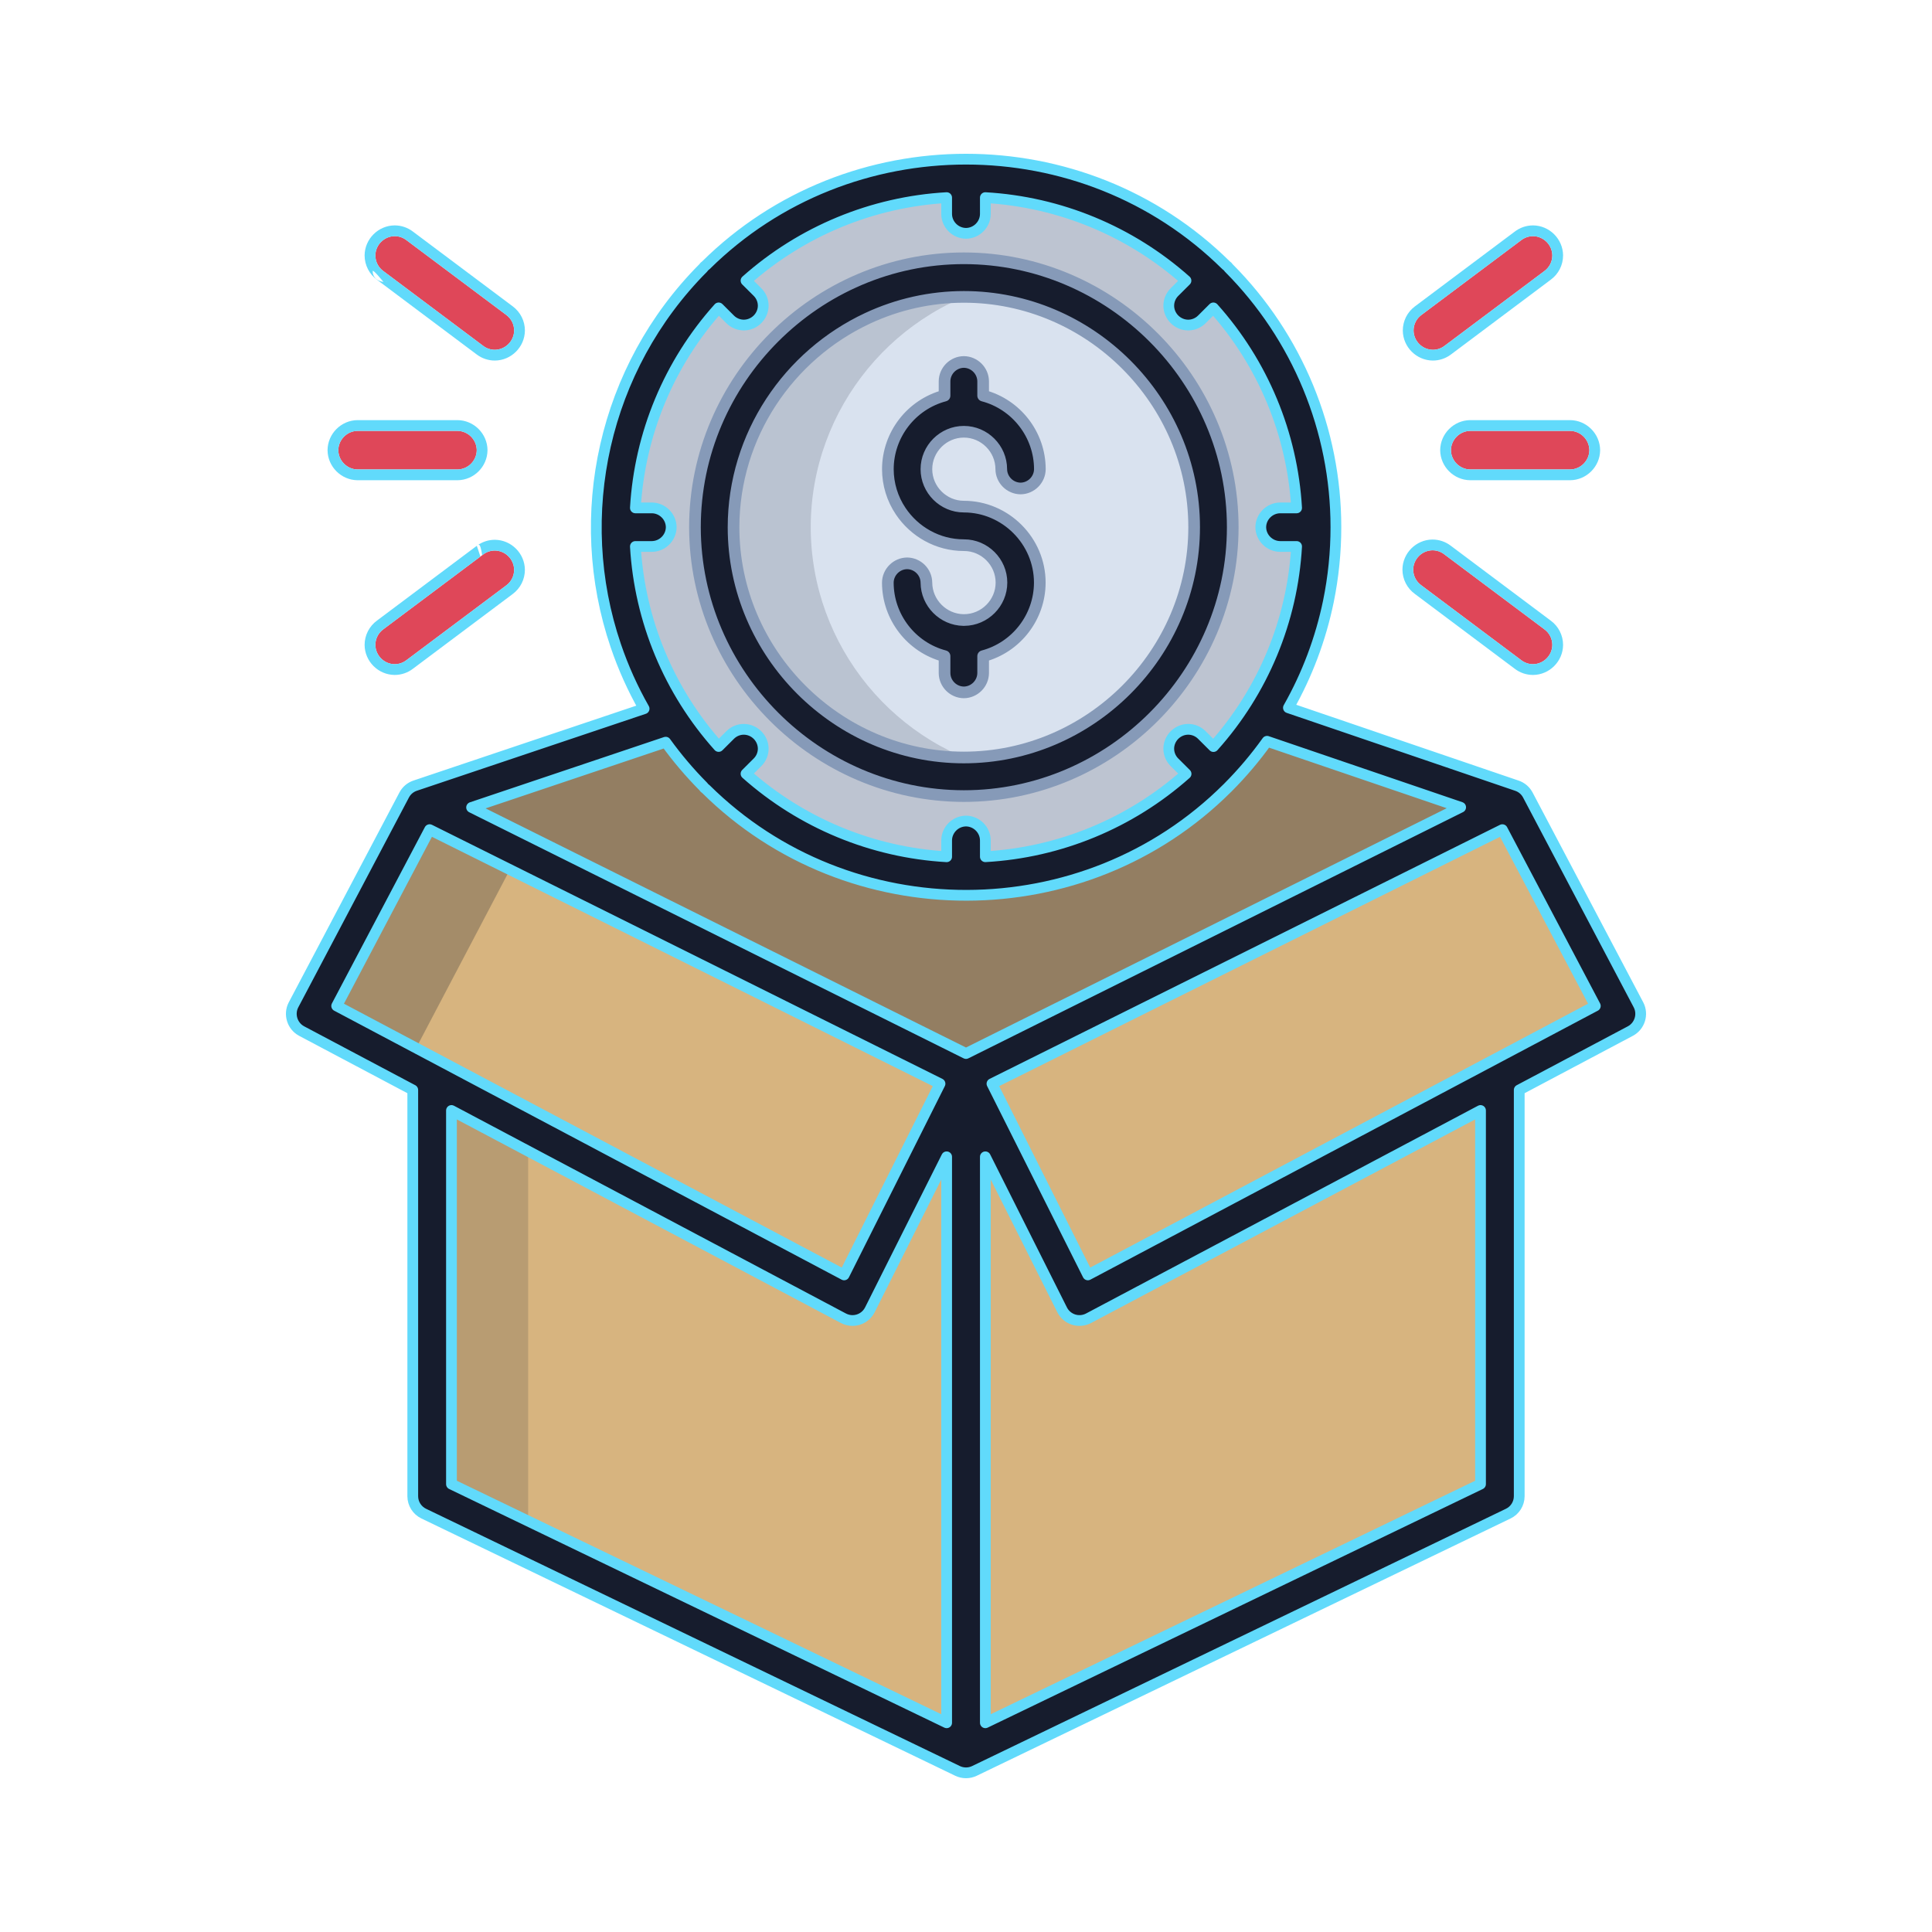
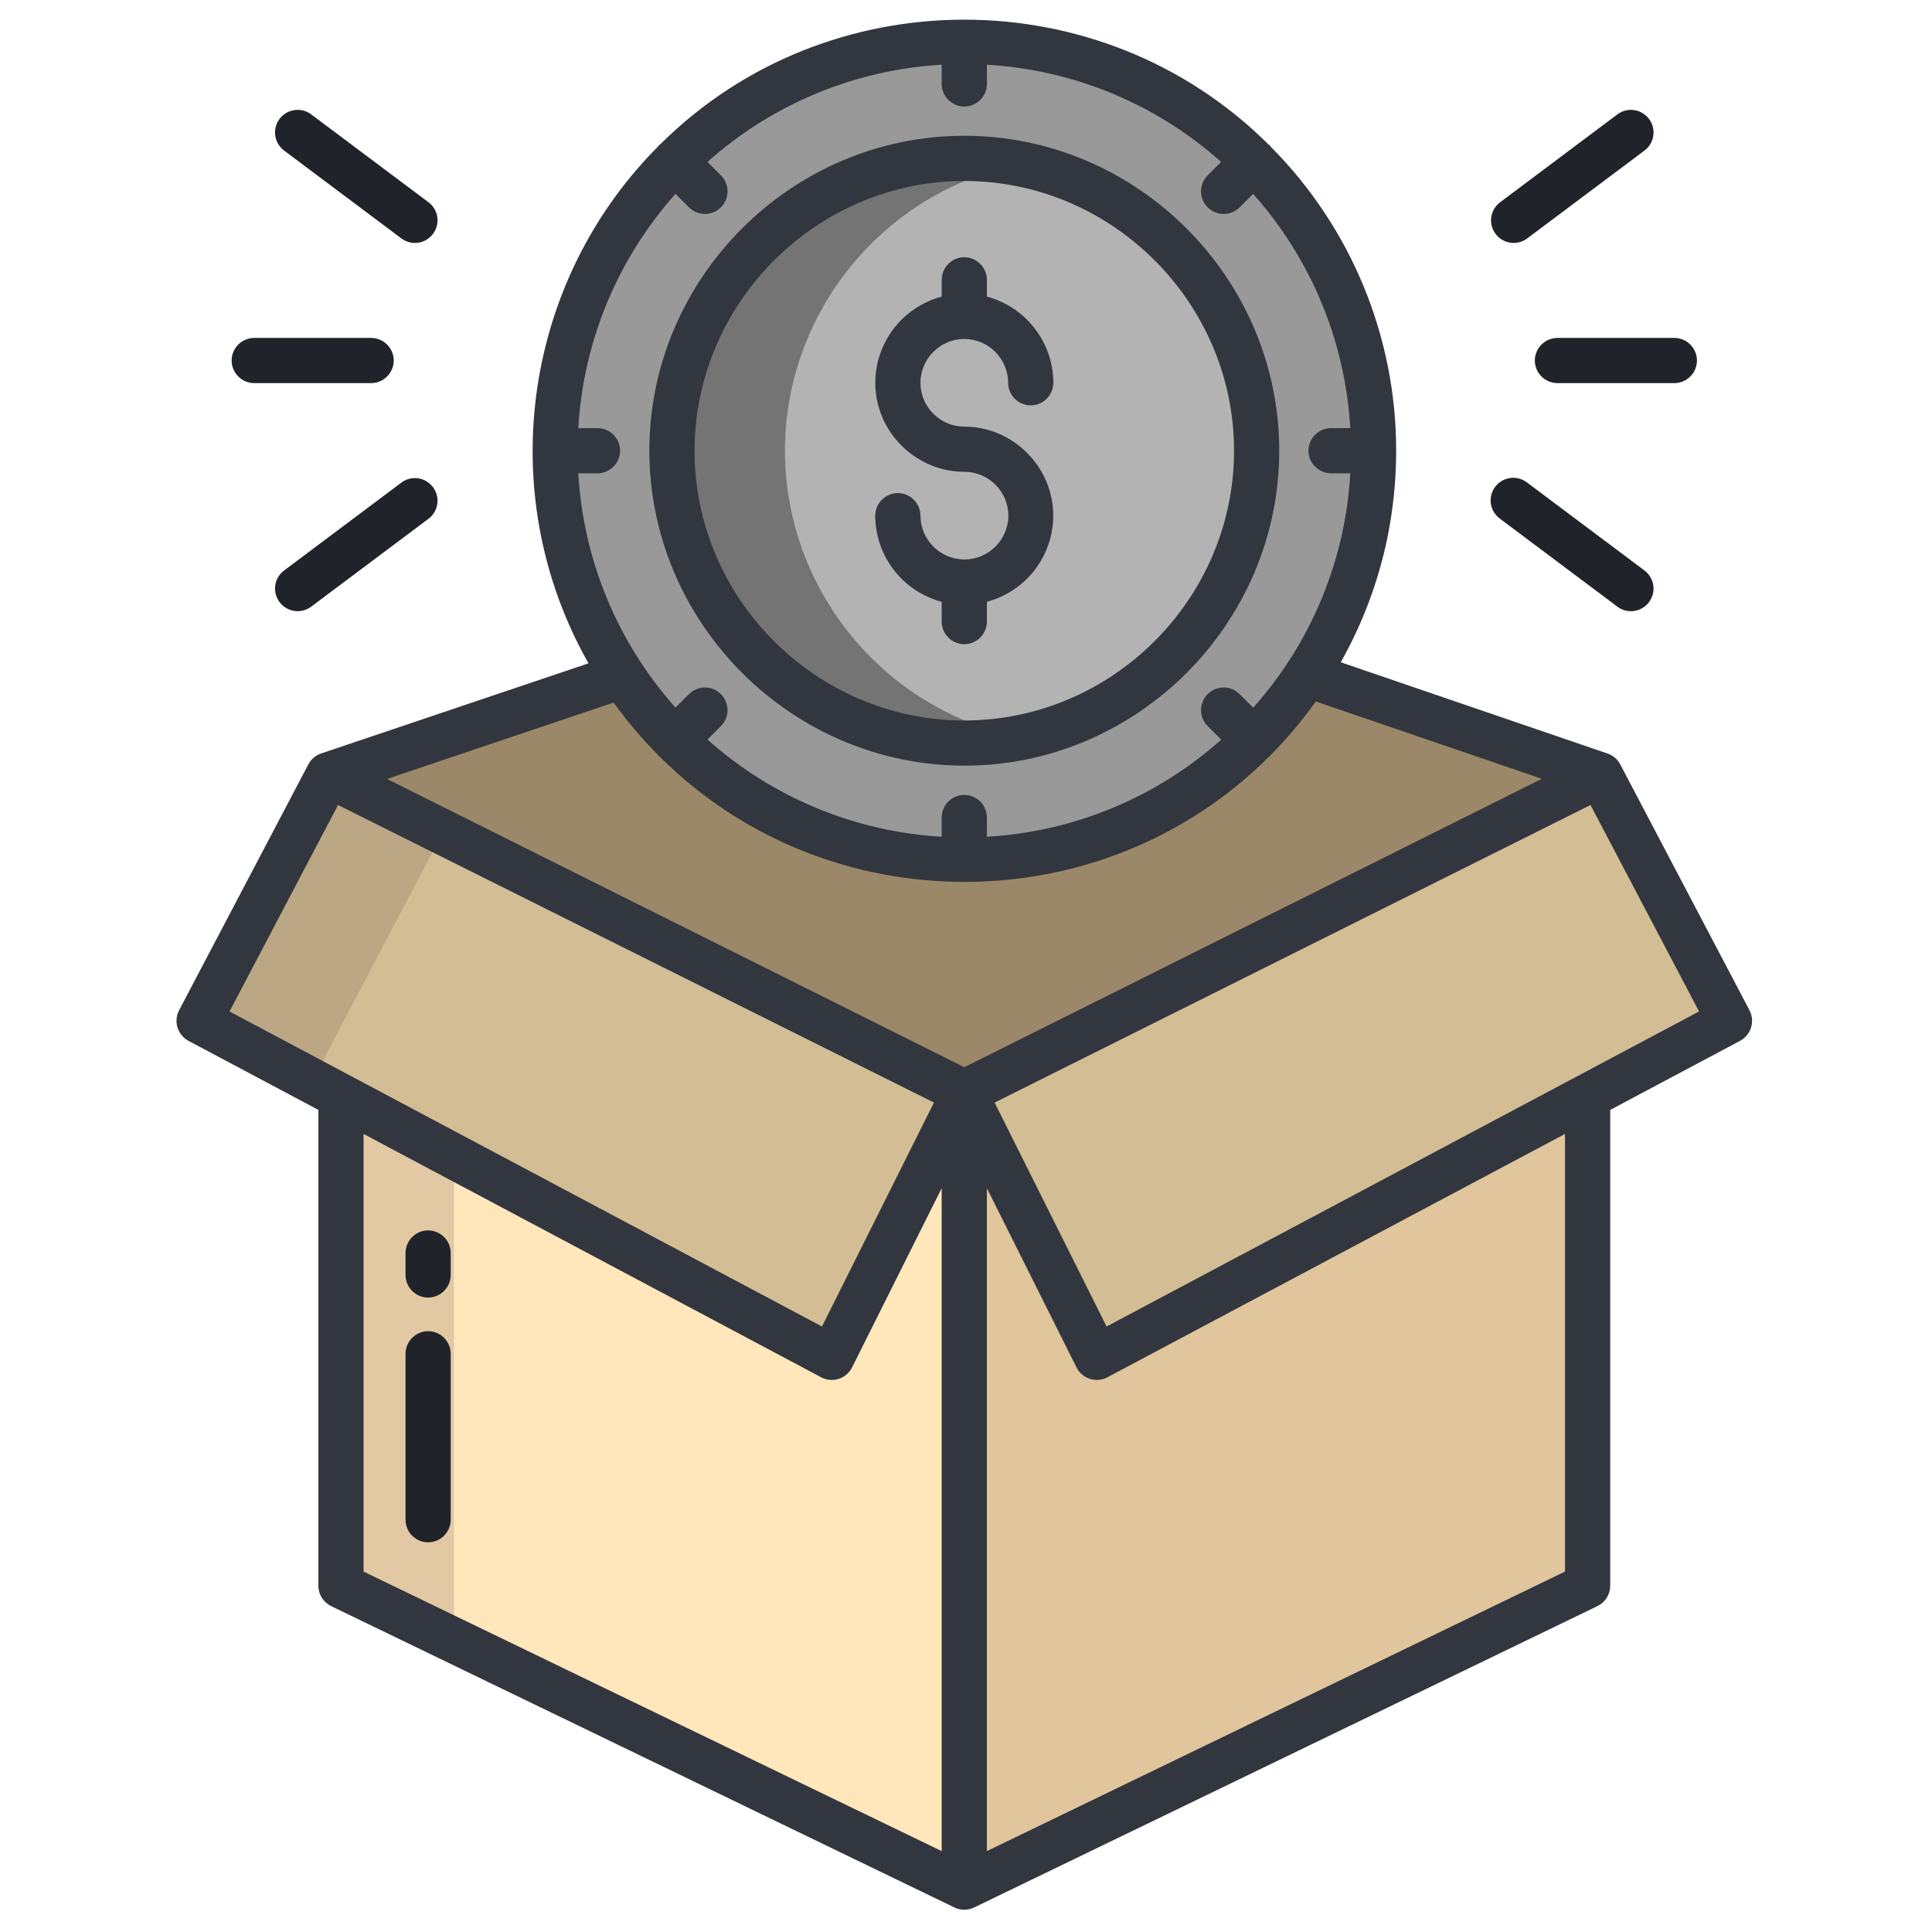
- <svg xmlns="http://www.w3.org/2000/svg" viewBox="0 0 449 449" fill-rule="evenodd" clip-rule="evenodd" stroke-linecap="round" stroke-linejoin="round" stroke-miterlimit="2">
-   <path fill="none" d="M0 0h449v449H0z" />
-   <clipPath id="a">
-     <path d="M0 0h449v449H0z" />
-   </clipPath>
-   <g clip-path="url(#a)">
-     <path fill="none" d="M0 0h449v449H0z" />
-     <g fill-rule="nonzero">
-       <path d="M291.989 166.938l-135.829.231-58.341 19.67 126.18 63.013 126.181-63.013-58.191-19.901z" fill="#d7b47f" />
-       <path d="M291.989 166.938l-135.829.231-58.341 19.67 126.18 63.013 126.181-63.013-58.191-19.901z" fill="#161c2d" fill-opacity=".35" />
-       <path d="M347.556 187.894l-123.557 61.958v157.675l123.678-59.799v-159.61l-.121-.224zm-247.219-.053l-.015.023v159.864l123.677 59.799V249.852l-123.662-62.011z" fill="#d7b47f" />
-       <path d="M223.999 41.309c44.567 0 81.232 36.664 81.232 81.221s-36.665 81.222-81.222 81.222c-44.556 0-81.221-36.665-81.221-81.222a81.307 81.307 0 0123.791-57.432 81.013 81.013 0 0157.42-23.789z" fill="#d9e2ef" />
-       <path d="M223.999 41.309c44.567 0 81.232 36.664 81.232 81.221s-36.665 81.222-81.222 81.222c-44.556 0-81.221-36.665-81.221-81.222a81.307 81.307 0 0123.791-57.432 81.013 81.013 0 0157.42-23.789z" fill="#3e4149" fill-opacity=".18" />
-     </g>
-     <circle cx="223.999" cy="122.519" r="58.004" fill="#d9e2ef" />
-     <path d="M350.18 186.839l-126.181 63.013 26.279 52.556 125.552-66.764-25.65-48.805z" fill="#d7b47f" fill-rule="nonzero" />
-     <path d="M100.337 187.841l-.015.023v159.864l22.422 10.841V199.077l-22.407-11.236zm88.079-65.322c.003-27.605 19.709-51.572 46.794-56.91a57.953 57.953 0 00-11.211-1.095c-31.82 0-58.005 26.184-58.005 58.005 0 31.822 26.185 58.006 58.005 58.006 3.764 0 7.518-.367 11.211-1.094-27.084-5.341-46.787-29.307-46.794-56.912z" fill="#161c2d" fill-opacity=".16" fill-rule="nonzero" />
-     <path d="M97.819 186.839l-25.651 48.805 125.553 66.764 26.278-52.556-126.18-63.013z" fill="#d7b47f" fill-rule="nonzero" />
-     <path d="M97.819 186.839l-25.651 48.805 22.436 11.93 25.636-48.776-22.421-11.959z" fill="#161c2d" fill-opacity=".26" fill-rule="nonzero" />
-     <path d="M70.067 239.603l25.859 13.707v94.417a4.508 4.508 0 002.54 4.036l124.075 59.8a4.514 4.514 0 003.917 0l124.074-59.799a4.499 4.499 0 002.54-4.036V253.31l25.859-13.707c2.152-1.169 2.989-3.872 1.87-6.046l-25.734-48.804a4.487 4.487 0 00-2.528-2.154l-53.106-18.109a84.908 84.908 0 009.285-24.704 86.093 86.093 0 001.748-17.264c.006-22.562-8.948-44.233-24.894-60.245a2.254 2.254 0 00-.639-.637c-33.236-32.867-87.635-32.867-120.873 0a2.317 2.317 0 00-.638.637c-23.165 23.278-30.604 57.523-20.314 87.778a84.985 84.985 0 006.585 14.648L96.48 182.589a4.478 4.478 0 00-2.545 2.162l-25.734 48.804c-1.121 2.173-.286 4.879 1.866 6.048zm149.934 160.774l-115.078-55.463v-86.835l91.098 48.289a4.545 4.545 0 002.112.524 4.517 4.517 0 004.024-2.478l17.844-35.568v131.531zm124.074-55.463l-115.077 55.463V268.846l17.844 35.568a4.517 4.517 0 006.135 1.954l91.098-48.289v86.835zm26.68-111.135L252.823 296.29l-22.288-44.432 118.614-59.044 21.606 40.965zM147.664 127.002h3.831c2.459-.024 4.475-2.033 4.499-4.484-.025-2.45-2.041-4.459-4.499-4.483h-3.831a76.337 76.337 0 0119.349-46.478l2.684 2.675a4.51 4.51 0 003.181 1.313c2.458-.025 4.473-2.034 4.498-4.485a4.478 4.478 0 00-1.317-3.17l-2.683-2.673a76.816 76.816 0 0146.625-19.289v3.819c.024 2.45 2.04 4.459 4.498 4.483 2.458-.024 4.474-2.033 4.499-4.483v-3.819a76.816 76.816 0 0146.624 19.289l-2.682 2.673a4.485 4.485 0 00-1.318 3.17c.024 2.452 2.04 4.461 4.499 4.485a4.514 4.514 0 003.182-1.313l2.682-2.675a76.326 76.326 0 0119.349 46.478h-3.831c-2.458.024-4.474 2.032-4.498 4.483.023 2.451 2.039 4.46 4.498 4.484h3.831a76.134 76.134 0 01-19.327 46.501l-2.707-2.698a4.514 4.514 0 00-3.181-1.314c-2.459.025-4.474 2.034-4.499 4.484a4.48 4.48 0 001.318 3.172l2.707 2.697a76.728 76.728 0 01-46.647 19.26v-3.811c-.025-2.451-2.041-4.459-4.499-4.483-2.458.023-4.474 2.032-4.498 4.483v3.818a76.815 76.815 0 01-46.625-19.288l2.683-2.674a4.476 4.476 0 001.317-3.17c-.023-2.451-2.039-4.461-4.498-4.485a4.502 4.502 0 00-3.181 1.314l-2.684 2.674a76.343 76.343 0 01-19.349-46.48zm7.043 45.481a86.333 86.333 0 008.718 10.28c.089.121.184.238.286.35.113.101.23.196.352.287 33.326 32.982 87.943 32.882 121.145-.226.026-.022.054-.039.079-.064.026-.024.04-.053.064-.075a86.46 86.46 0 009.114-10.761l44.993 15.34-114.959 57.226L109.6 187.647l45.107-15.164zm-54.861 20.329l118.615 59.044-22.287 44.433-117.929-62.51 21.601-40.967z" fill="#161c2d" fill-rule="nonzero" stroke="#61dafb" stroke-width="2.5" />
-     <path d="M337.203 104.621c.025 2.451 2.034 4.46 4.484 4.485h23.202c2.45-.025 4.459-2.034 4.484-4.485-.024-2.45-2.033-4.46-4.484-4.484h-23.202c-2.45.024-4.46 2.033-4.484 4.484zm-4.204-23.327c.969 0 1.912-.314 2.686-.898l23.201-17.381a4.491 4.491 0 001.876-3.647c-.025-2.451-2.033-4.459-4.484-4.484a4.489 4.489 0 00-2.77.956l-23.202 17.383a4.483 4.483 0 00-1.792 3.587c.023 2.451 2.033 4.461 4.484 4.484h.001zm-2.693 54.728l23.202 17.382c.79.62 1.766.956 2.77.956 2.451-.025 4.459-2.034 4.484-4.484a4.491 4.491 0 00-1.876-3.647l-23.201-17.382a4.485 4.485 0 00-2.769-.957c-2.452.023-4.462 2.032-4.486 4.484a4.499 4.499 0 001.876 3.648zM83.11 109.106h23.201c2.451-.024 4.461-2.034 4.486-4.485-.024-2.451-2.035-4.461-4.486-4.484H83.11c-2.451.024-4.46 2.034-4.485 4.484.025 2.451 2.034 4.46 4.485 4.485zm29.204 19.738l-23.202 17.381a4.502 4.502 0 00-1.876 3.65c.024 2.451 2.034 4.46 4.486 4.484a4.483 4.483 0 002.768-.958l23.201-17.381a4.49 4.49 0 001.794-3.586c-.024-2.452-2.033-4.462-4.484-4.486-.97 0-1.915.315-2.69.897l.003-.001zM89.112 63.016l23.202 17.38c.775.583 1.72.898 2.69.898 2.451-.023 4.461-2.033 4.485-4.484a4.494 4.494 0 00-1.793-3.587L94.49 55.84a4.485 4.485 0 00-2.768-.958c-2.452.024-4.462 2.033-4.486 4.485 0 1.446.7 2.807 1.876 3.648v.001z" fill="#df4759" fill-rule="nonzero" />
-     <path d="M328.823 138.035l23.167 17.355a6.987 6.987 0 004.288 1.47h.026c3.802-.039 6.92-3.156 6.958-6.959v-.028a6.998 6.998 0 00-2.906-5.667l-23.152-17.345a6.988 6.988 0 00-4.288-1.471h-.024c-3.805.036-6.925 3.155-6.962 6.96v.027a7.002 7.002 0 002.907 5.668l-.014-.01zm-218.008-11.191l.114-.084a6.973 6.973 0 014.072-1.312h.025c3.804.038 6.922 3.157 6.959 6.961v.026a6.99 6.99 0 01-2.793 5.584l-.002.002-23.162 17.351a6.982 6.982 0 01-4.306 1.487h-.025c-3.804-.037-6.923-3.155-6.961-6.959v-.028a7.004 7.004 0 012.893-5.66l23.098-17.304.073-.053.015-.012v.001l-.015.011-.082.067-.06.047-.02.019.08-.066.098-.075-.001-.003zm219.491 9.178l23.202 17.382c.79.62 1.766.956 2.77.956 2.451-.025 4.459-2.034 4.484-4.484a4.491 4.491 0 00-1.876-3.647l-23.201-17.382a4.485 4.485 0 00-2.769-.957c-2.452.023-4.462 2.032-4.486 4.484a4.499 4.499 0 001.876 3.648zm-218.252-6.984c-.187-1.297-.476-2.621-.858-2.43a2.567 2.567 0 00-.267.152l-.113.087.831 2.496-22.535 16.882a4.502 4.502 0 00-1.876 3.65c.024 2.451 2.034 4.46 4.486 4.484a4.483 4.483 0 002.768-.958l23.201-17.381a4.49 4.49 0 001.794-3.586c-.024-2.452-2.033-4.462-4.484-4.486-.97 0-1.915.315-2.69.897l.003-.001-.26.194zm222.649-24.441v.049c.038 3.803 3.156 6.922 6.96 6.959l.024.001h23.202l.026-.001c3.802-.038 6.919-3.156 6.958-6.958v-.051c-.038-3.803-3.156-6.921-6.959-6.959h-23.251c-3.804.037-6.923 3.156-6.96 6.96zm-251.619 7.008l.026.001h23.201l.024-.001c3.804-.036 6.924-3.155 6.961-6.959a.4.4 0 000-.049c-.036-3.805-3.157-6.924-6.961-6.96h-23.25c-3.804.038-6.922 3.156-6.96 6.959v.051c.039 3.802 3.156 6.92 6.959 6.958zm.026-2.499h23.201c2.451-.024 4.461-2.034 4.486-4.485-.024-2.451-2.035-4.461-4.486-4.484H83.11c-2.451.024-4.46 2.034-4.485 4.484.025 2.451 2.034 4.46 4.485 4.485zm254.093-4.485c.025 2.451 2.034 4.46 4.484 4.485h23.202c2.45-.025 4.459-2.034 4.484-4.485-.024-2.45-2.033-4.46-4.484-4.484h-23.202c-2.45.024-4.46 2.033-4.484 4.484zm-4.204-20.827a6.961 6.961 0 004.19-1.401l23.18-17.365a6.995 6.995 0 002.893-5.658v-.028c-.038-3.802-3.156-6.92-6.958-6.958h-.026a6.985 6.985 0 00-4.31 1.487c.022-.018-23.161 17.351-23.161 17.351l-.002.001a6.99 6.99 0 00-2.791 5.588v.023c.037 3.804 3.156 6.923 6.96 6.96h.025zM89.111 65.515l.001.001c-.54 0-1.066-.175-1.499-.499l23.202 17.38a6.976 6.976 0 004.189 1.397h.024c3.804-.037 6.923-3.156 6.96-6.96l.001-.024a6.992 6.992 0 00-2.792-5.586l-23.188-17.37a6.984 6.984 0 00-4.287-1.472h-.025c-3.804.037-6.923 3.156-6.961 6.96v.025a6.993 6.993 0 002.922 5.682 2.5 2.5 0 001.453.466zm2.001-1l21.202 15.881c.775.583 1.72.898 2.69.898 2.451-.023 4.461-2.033 4.485-4.484a4.494 4.494 0 00-1.793-3.587L94.49 55.84a4.485 4.485 0 00-2.768-.958c-2.452.024-4.462 2.033-4.486 4.485 0 1.446.7 2.807 1.876 3.648v.001l2 1.498a2.544 2.544 0 010 .001zm241.887 16.779c.969 0 1.912-.314 2.686-.898l23.201-17.381a4.491 4.491 0 001.876-3.647c-.025-2.451-2.033-4.459-4.484-4.484a4.489 4.489 0 00-2.77.956l-23.202 17.383a4.483 4.483 0 00-1.792 3.587c.023 2.451 2.033 4.461 4.484 4.484h.001zM90.123 65.301c-.312.14-.655.215-1.011.215l.002-.001c.355 0 .698-.076 1.009-.214zm-1.012.214c-.03-.037-.654-.807-1.272-1.496-.617-.688-1.227-1.295-1.227-1.004 0 2.245 2.439 2.494 2.499 2.5zm1.144-.277l-.058.029.097-.05-.039.021zm.169-.095l-.055.032.088-.053-.033.021zm.161-.108l-.052.036.079-.056-.027.02zm.152-.121l-.048.04.068-.057-.02.017zm.143-.131l-.045.042.057-.055-.012.013z" fill="#61dafb" />
-     <path d="M223.999 185.01c34.281 0 62.491-28.21 62.491-62.492 0-34.281-28.21-62.491-62.491-62.491s-62.49 28.21-62.49 62.491c.038 34.267 28.223 62.454 62.49 62.492zm0-116.014c29.362 0 53.522 24.16 53.522 53.522 0 29.363-24.16 53.523-53.522 53.523-29.361 0-53.523-24.16-53.523-53.523.025-21.376 12.838-39.989 31.137-48.537a52.919 52.919 0 0122.386-4.985zm.093 75.099c-.031 0-.061-.003-.093-.003l-.093.003c-4.723-.077-8.575-3.967-8.606-8.691-.024-2.45-2.032-4.46-4.483-4.484-2.451.024-4.46 2.033-4.484 4.484.01 8.001 5.447 15.045 13.182 17.086v3.938c.024 2.451 2.034 4.46 4.484 4.484 2.451-.025 4.46-2.033 4.485-4.484v-3.938c7.725-2.052 13.15-9.091 13.166-17.084 0-9.687-7.964-17.66-17.651-17.668-4.771 0-8.699-3.926-8.699-8.699 0-4.772 3.928-8.699 8.699-8.699 4.772 0 8.698 3.927 8.698 8.699.025 2.45 2.034 4.46 4.484 4.484 2.452-.023 4.462-2.033 4.486-4.484-.008-8.003-5.446-15.053-13.183-17.093v-3.337c-.024-2.451-2.034-4.461-4.485-4.486-2.451.024-4.461 2.034-4.484 4.486v3.337c-7.728 2.05-13.156 9.09-13.173 17.086 0 3.483 1.041 6.889 2.988 9.779 3.181 4.739 8.586 7.885 14.669 7.888h.047c4.772 0 8.696 3.925 8.696 8.696 0 4.755-3.896 8.671-8.65 8.698v.002z" fill="#161c2d" fill-rule="nonzero" stroke="#869ab8" stroke-width="2.71" />
+ <svg xmlns="http://www.w3.org/2000/svg" viewBox="0 0 301 301" fill-rule="evenodd" stroke-linejoin="round" stroke-miterlimit="2">
+   <g fill-rule="nonzero">
+     <path d="M203.619 105.099l-106.654.182-45.809 15.445 99.077 49.478 99.078-49.478-45.692-15.627z" fill="#9b8868" />
+     <path d="M247.251 121.554l-97.018 48.65v123.807l97.112-46.954V121.73l-.094-.176z" fill="#e0c59d" />
+     <path d="M53.133 121.513l-.012.017v125.527l97.112 46.954V170.204l-97.1-48.691z" fill="#ffe6bb" />
+     <path d="M150.233 6.455c34.994 0 63.784 28.789 63.784 63.775s-28.79 63.776-63.776 63.776-63.775-28.79-63.775-63.776a63.795 63.795 0 0118.68-45.095 63.57 63.57 0 0145.087-18.68z" fill="#999" />
+   </g>
+   <circle cx="150.233" cy="70.222" r="45.545" fill="#b3b3b3" />
+   <g fill-rule="nonzero">
+     <path d="M249.311 120.726l-99.078 49.478 20.634 41.267 98.584-52.423-20.14-38.322z" fill="#d3bd94" />
+     <path d="M53.133 121.513l-.012.017v125.527l17.606 8.512V130.335l-17.594-8.822z" fill="#e2c8a3" />
+     <path d="M122.293 70.222c.003-21.676 15.476-40.495 36.743-44.687a45.566 45.566 0 00-8.803-.859c-24.986 0-45.546 20.56-45.546 45.546s20.56 45.546 45.546 45.546c2.955 0 5.903-.288 8.803-.859-21.266-4.194-36.738-23.012-36.743-44.687z" fill="#747474" />
+     <path d="M51.156 120.726l-20.141 38.322 98.584 52.423 20.634-41.267-99.077-49.478z" fill="#d3bd94" />
+     <path d="M51.156 120.726l-20.141 38.322 17.617 9.367 20.129-38.299-17.605-9.39z" fill="#bca784" />
+     <path d="M29.359 162.156l20.24 10.763v74.137a3.53 3.53 0 001.988 3.169L148.7 297.18a3.523 3.523 0 003.066 0l97.113-46.954a3.526 3.526 0 001.988-3.169v-74.138l20.24-10.763a3.54 3.54 0 001.464-4.747l-20.143-38.321a3.507 3.507 0 00-1.978-1.691l-41.566-14.219a66.816 66.816 0 007.267-19.398 67.76 67.76 0 001.368-13.557 67.095 67.095 0 00-19.484-47.304 1.777 1.777 0 00-.5-.5c-26.014-25.807-68.592-25.807-94.607 0a1.803 1.803 0 00-.5.5c-18.131 18.278-23.954 45.167-15.9 68.924a66.82 66.82 0 005.155 11.501l-41.65 14.044a3.51 3.51 0 00-1.992 1.698l-20.143 38.321a3.54 3.54 0 001.461 4.749zm117.353 126.241l-90.071-43.55v-68.183l71.302 37.916a3.53 3.53 0 001.653.412 3.527 3.527 0 003.15-1.946l13.966-27.928v103.279zm97.113-43.55l-90.071 43.55V185.118l13.967 27.928a3.526 3.526 0 004.802 1.534l71.302-37.916v68.183zm20.882-87.264l-92.305 49.084-17.444-34.888 92.839-46.361 16.91 32.165zM90.094 73.742h2.999a3.54 3.54 0 003.521-3.521 3.54 3.54 0 00-3.521-3.521h-2.999a60.01 60.01 0 0115.145-36.494l2.1 2.1a3.52 3.52 0 002.49 1.031 3.54 3.54 0 003.521-3.521 3.52 3.52 0 00-1.031-2.489l-2.1-2.1a60.006 60.006 0 0136.493-15.145v2.998a3.54 3.54 0 003.521 3.521 3.54 3.54 0 003.521-3.521v-2.998a60.006 60.006 0 0136.493 15.145l-2.099 2.1a3.52 3.52 0 00-1.032 2.489 3.54 3.54 0 003.522 3.521c.933 0 1.829-.371 2.49-1.031l2.099-2.1A60.01 60.01 0 01210.372 66.7h-2.999a3.54 3.54 0 00-3.521 3.521 3.54 3.54 0 003.521 3.521h2.999a59.854 59.854 0 01-15.128 36.512l-2.118-2.118a3.52 3.52 0 00-2.49-1.032 3.54 3.54 0 00-3.521 3.521 3.52 3.52 0 001.031 2.49l2.119 2.119a59.942 59.942 0 01-36.511 15.123v-2.993a3.54 3.54 0 00-3.521-3.521 3.54 3.54 0 00-3.521 3.521v2.998a60.006 60.006 0 01-36.493-15.145l2.1-2.1a3.52 3.52 0 001.031-2.489 3.54 3.54 0 00-3.521-3.522c-.934 0-1.83.372-2.49 1.032l-2.1 2.1a60.017 60.017 0 01-15.145-36.496zm5.512 35.712a67.907 67.907 0 006.824 8.071 3.68 3.68 0 00.224.275c.088.079.18.154.276.225 26.084 25.898 68.832 25.819 94.82-.177.02-.018.042-.031.062-.05s.031-.042.05-.059a67.78 67.78 0 007.134-8.45l35.215 12.046-89.978 44.933-89.931-44.908 35.304-11.906zm-42.939 15.962l92.84 46.361-17.444 34.889-92.303-49.083 16.907-32.167z" fill="#32363e" />
+     <path d="M66.699 191.691a3.54 3.54 0 00-3.521 3.521v3.425a3.54 3.54 0 003.521 3.522 3.54 3.54 0 003.521-3.522v-3.425a3.54 3.54 0 00-3.521-3.521zm0 15.701a3.54 3.54 0 00-3.521 3.521v25.855a3.54 3.54 0 003.521 3.522 3.54 3.54 0 003.521-3.522v-25.855a3.54 3.54 0 00-3.521-3.521zM239.121 56.168a3.54 3.54 0 003.521 3.521h18.218a3.54 3.54 0 003.521-3.521 3.54 3.54 0 00-3.521-3.521h-18.218a3.54 3.54 0 00-3.521 3.521zm-3.301-18.316c.761 0 1.501-.247 2.109-.705l18.218-13.648a3.524 3.524 0 001.473-2.864 3.54 3.54 0 00-3.521-3.521c-.789 0-1.555.265-2.175.751l-18.218 13.649a3.52 3.52 0 00-1.408 2.817 3.54 3.54 0 003.521 3.521h.001zm-2.114 42.972l18.218 13.648a3.52 3.52 0 002.175.751 3.54 3.54 0 003.521-3.521c0-1.135-.55-2.203-1.473-2.864L237.929 75.19a3.52 3.52 0 00-2.174-.752 3.54 3.54 0 00-3.522 3.522c0 1.135.55 2.203 1.473 2.864zm-194.1-21.135h18.218a3.54 3.54 0 003.522-3.521 3.54 3.54 0 00-3.522-3.521H39.606a3.54 3.54 0 00-3.521 3.521 3.54 3.54 0 003.521 3.521zm22.931 15.499L44.319 88.836a3.527 3.527 0 00-1.473 2.865 3.54 3.54 0 003.522 3.521 3.52 3.52 0 002.174-.752L66.76 80.822a3.52 3.52 0 001.408-2.816 3.54 3.54 0 00-3.521-3.522 3.52 3.52 0 00-2.112.705l.002-.001zM44.319 23.5l18.218 13.647a3.52 3.52 0 002.113.705 3.54 3.54 0 003.521-3.521 3.52 3.52 0 00-1.408-2.817L48.542 17.865a3.52 3.52 0 00-2.174-.752 3.54 3.54 0 00-3.522 3.521c0 1.136.55 2.204 1.473 2.865v.001z" fill="#20232a" />
+     <path d="M150.233 119.289c26.918 0 49.068-22.15 49.068-49.068s-22.15-49.068-49.068-49.068-49.068 22.15-49.068 49.068c.03 26.906 22.162 49.038 49.068 49.068zm0-91.094c23.055 0 42.026 18.971 42.026 42.026s-18.971 42.026-42.026 42.026-42.026-18.971-42.026-42.026c.019-16.785 10.08-31.4 24.449-38.112a41.55 41.55 0 0117.577-3.914zm.073 58.968c-.024 0-.048-.003-.073-.003l-.073.003a6.87 6.87 0 01-6.757-6.824 3.54 3.54 0 00-3.521-3.521 3.54 3.54 0 00-3.521 3.521c.009 6.282 4.277 11.814 10.351 13.416v3.092a3.54 3.54 0 003.521 3.521 3.54 3.54 0 003.521-3.521v-3.092a13.91 13.91 0 0010.339-13.415c0-7.606-6.254-13.866-13.86-13.873-3.747 0-6.83-3.083-6.83-6.83s3.083-6.831 6.83-6.831 6.83 3.084 6.83 6.831a3.54 3.54 0 003.521 3.521 3.54 3.54 0 003.522-3.521c-.007-6.284-4.276-11.819-10.352-13.422v-2.62a3.54 3.54 0 00-3.521-3.522 3.54 3.54 0 00-3.521 3.522v2.62a13.91 13.91 0 00-10.343 13.416 13.74 13.74 0 002.346 7.679c2.497 3.721 6.741 6.191 11.518 6.194h.037c3.746 0 6.828 3.082 6.828 6.828 0 3.733-3.059 6.809-6.792 6.829v.002z" fill="#32363e" />
  </g>
</svg>
